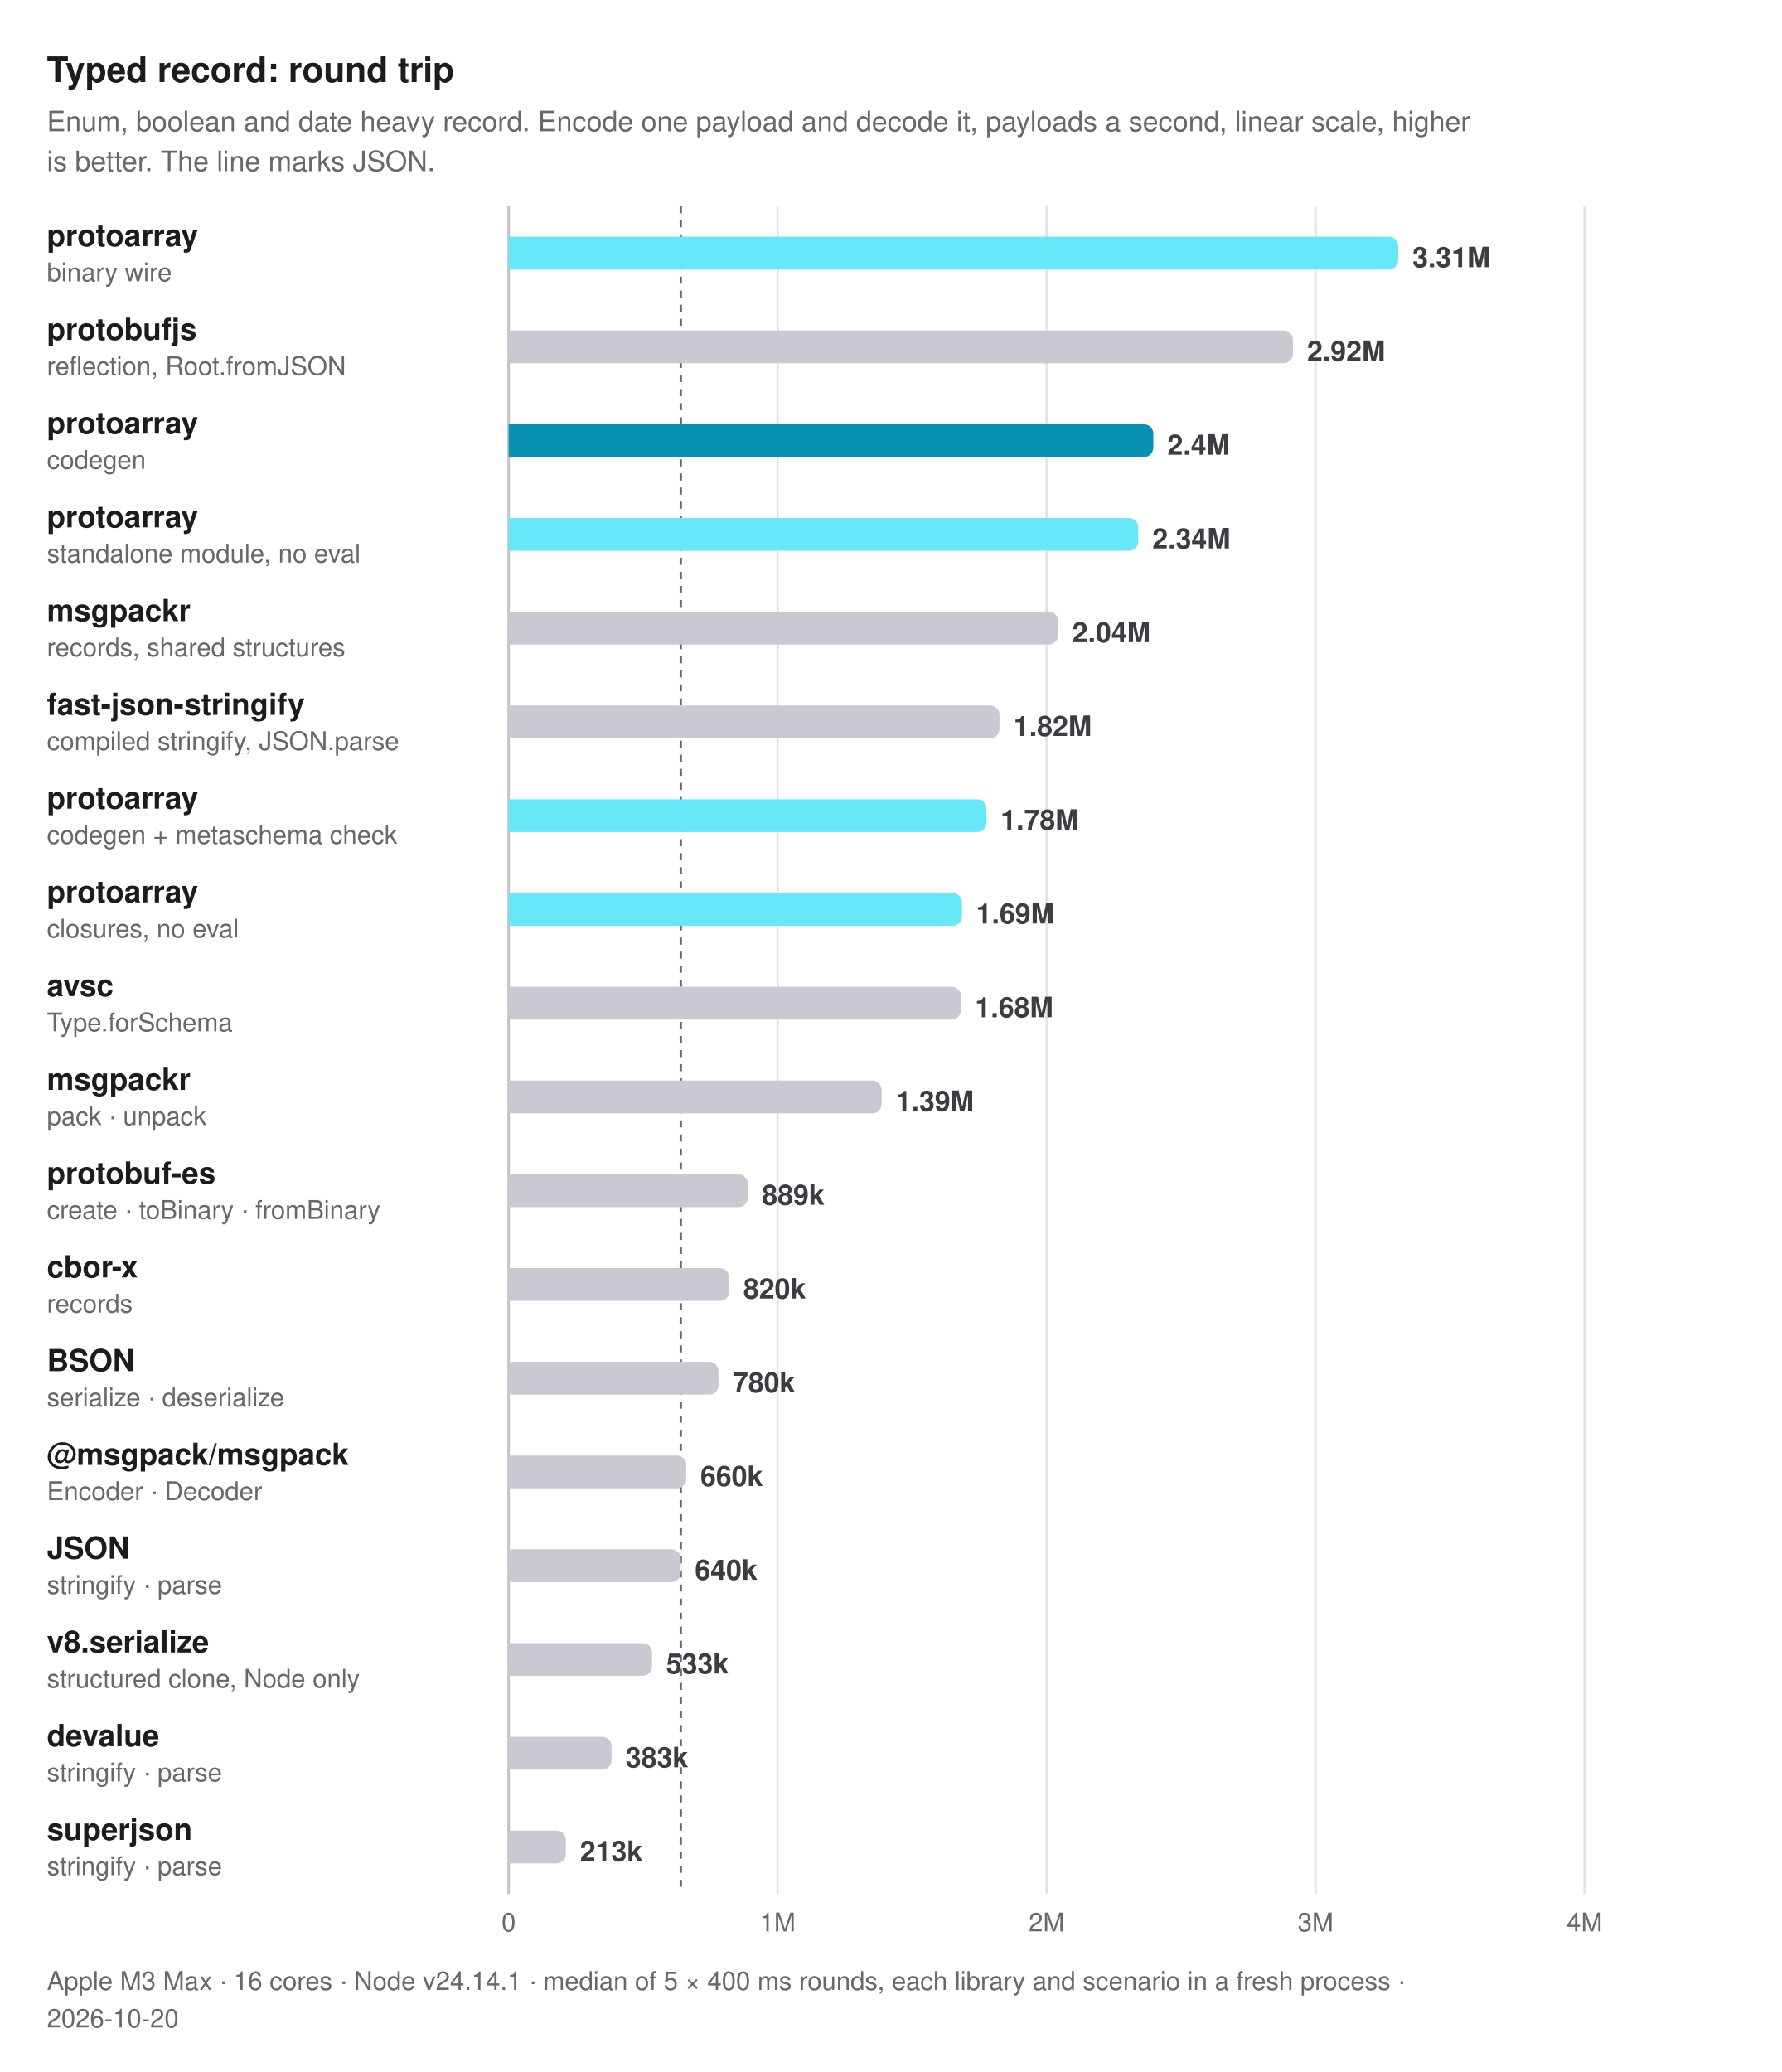
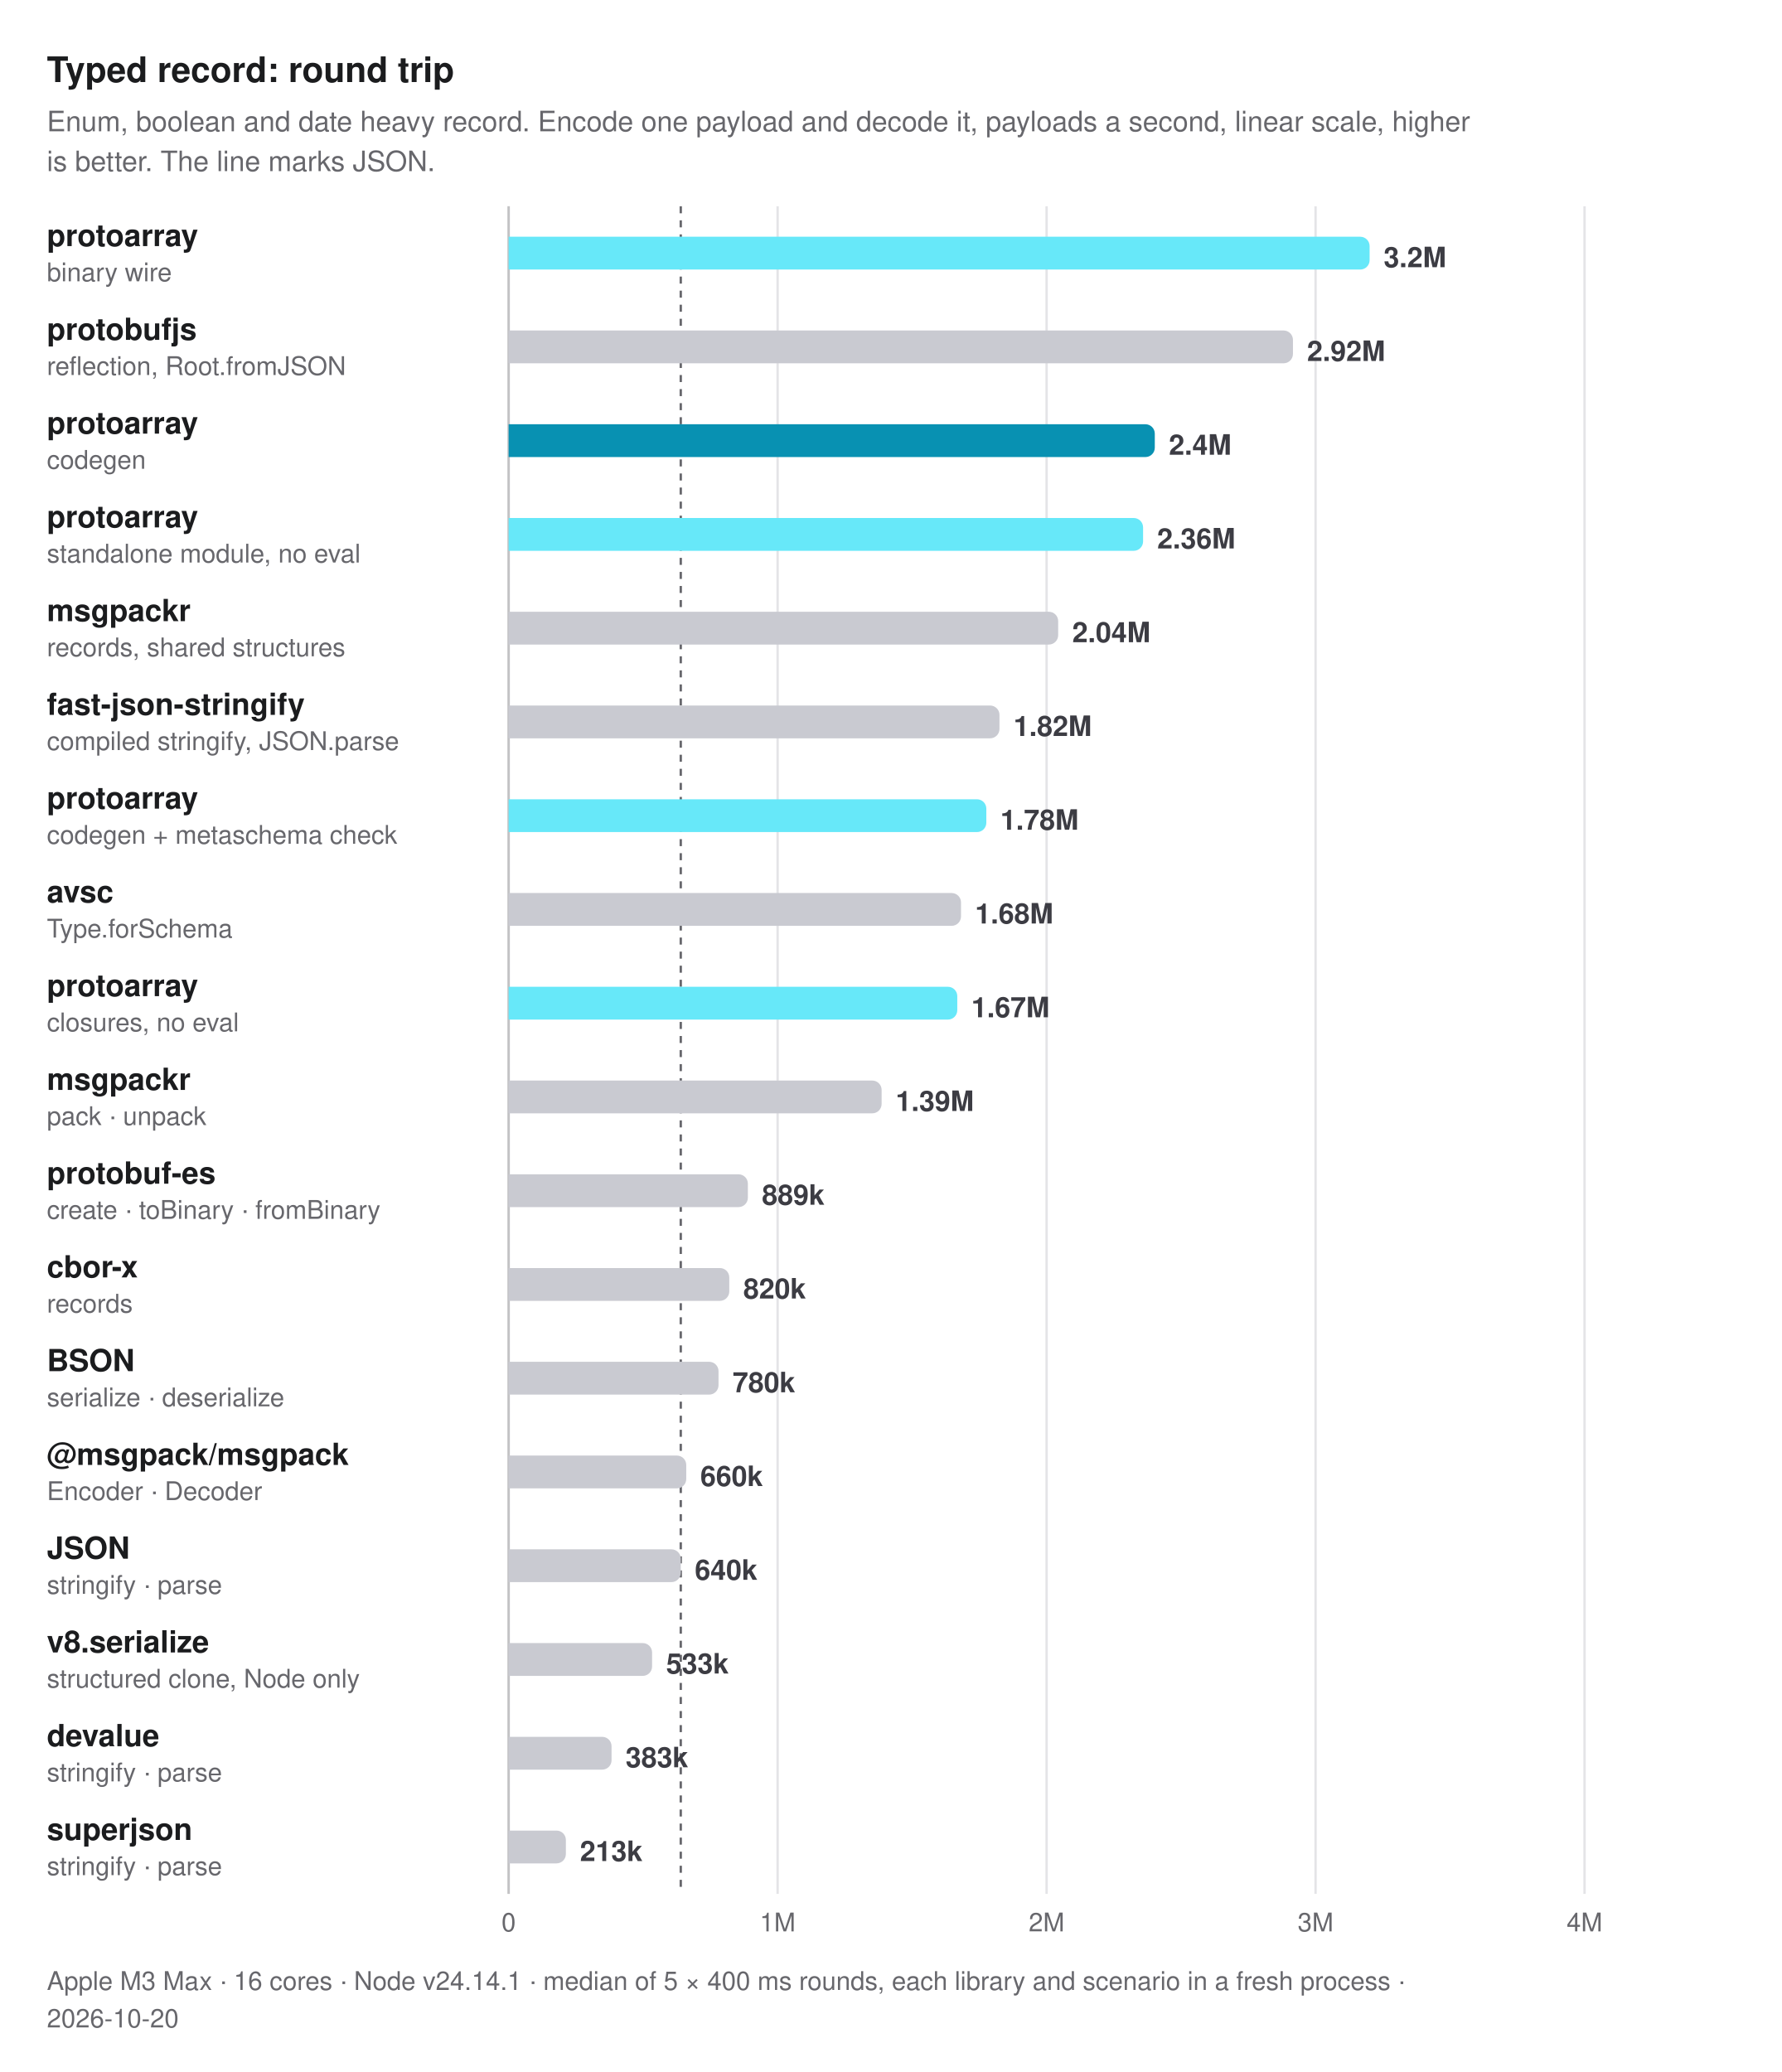
<svg xmlns="http://www.w3.org/2000/svg" width="760" height="884" viewBox="0 0 760 884" role="img" aria-label="Typed record: round trip. Enum, boolean and date heavy record. Encode one payload and decode it, payloads a second, linear scale, higher is better. The line marks JSON.">
  <style>
  text { font-family: -apple-system, BlinkMacSystemFont, "Segoe UI", Helvetica, Arial, sans-serif; }
  .title { font-size: 15px; font-weight: 700; fill: #1b1c1e; }
  .subtitle, .caption { font-size: 12px; fill: #67676c; }
  .caption { font-size: 11px; }
  .group { font-size: 11px; font-weight: 600; letter-spacing: 0.06em; fill: #67676c; }
  .label { font-size: 13px; font-weight: 600; fill: #1b1c1e; }
  .label.primary, .label.secondary { font-weight: 700; }
  .sublabel { font-size: 11px; fill: #67676c; }
  .value { font-size: 12px; font-weight: 600; fill: #3c3c43; font-variant-numeric: tabular-nums; }
  .value.small { font-size: 10px; }
  .legend { font-size: 11px; fill: #3c3c43; }
  .tick { font-size: 11px; fill: #67676c; font-variant-numeric: tabular-nums; }
  .grid { stroke: #e4e4e7; stroke-width: 1; }
  .axis { stroke: #c2c2c4; stroke-width: 1; }
  .ref { stroke: #67676c; stroke-width: 1; stroke-dasharray: 3 3; }
  .bar { fill: #c9cad1; }
  .bar.primary { fill: #0891b2; }
  .bar.secondary { fill: #67e8f9; }
  @media (prefers-color-scheme: dark) {
    .title, .label { fill: #dfdfd6; }
    .subtitle, .caption, .group, .sublabel, .tick { fill: #98989f; }
    .value, .legend { fill: #c2c2c4; }
    .grid { stroke: #2e2e32; }
    .axis { stroke: #48484c; }
    .ref { stroke: #98989f; }
    .bar { fill: #4a4b53; }
    .bar.primary { fill: #22d3ee; }
    .bar.secondary { fill: #0e7490; }
  }
</style>
  <text class="title" x="20" y="35">Typed record: round trip</text>
  <text class="subtitle" x="20" y="56">Enum, boolean and date heavy record. Encode one payload and decode it, payloads a second, linear scale, higher</text>
  <text class="subtitle" x="20" y="73">is better. The line marks JSON.</text>
  <line class="grid" x1="217" y1="88" x2="217" y2="808" />
  <text class="tick" x="217" y="824" text-anchor="middle">0</text>
  <line class="grid" x1="331.75" y1="88" x2="331.75" y2="808" />
  <text class="tick" x="331.75" y="824" text-anchor="middle">1M</text>
  <line class="grid" x1="446.5" y1="88" x2="446.5" y2="808" />
  <text class="tick" x="446.5" y="824" text-anchor="middle">2M</text>
  <line class="grid" x1="561.25" y1="88" x2="561.25" y2="808" />
  <text class="tick" x="561.25" y="824" text-anchor="middle">3M</text>
  <line class="grid" x1="676" y1="88" x2="676" y2="808" />
  <text class="tick" x="676" y="824" text-anchor="middle">4M</text>
  <line class="axis" x1="217" y1="88" x2="217" y2="808" />
  <line class="ref" x1="290.43" y1="88" x2="290.43" y2="808" />
  <g>
    <text class="label secondary" x="20" y="105">protoarray</text>
    <text class="sublabel" x="20" y="120">binary wire</text>
-     <path class="bar secondary" d="M217,101H592.568A4,4 0 0 1 596.568,105V111A4,4 0 0 1 592.568,115H217Z" />
-     <text class="value" x="602.568" y="114">3.31M</text>
+     <path class="bar secondary" d="M217,101H580.307A4,4 0 0 1 584.307,105V111A4,4 0 0 1 580.307,115H217Z" />
+     <text class="value" x="590.307" y="114">3.2M</text>
  </g>
  <g>
    <text class="label" x="20" y="145">protobufjs</text>
    <text class="sublabel" x="20" y="160">reflection, Root.fromJSON</text>
    <path class="bar" d="M217,141H547.601A4,4 0 0 1 551.601,145V151A4,4 0 0 1 547.601,155H217Z" />
    <text class="value" x="557.601" y="154">2.92M</text>
  </g>
  <g>
    <text class="label primary" x="20" y="185">protoarray</text>
    <text class="sublabel" x="20" y="200">codegen</text>
-     <path class="bar primary" d="M217,181H488.038A4,4 0 0 1 492.038,185V191A4,4 0 0 1 488.038,195H217Z" />
-     <text class="value" x="498.038" y="194">2.4M</text>
+     <path class="bar primary" d="M217,181H488.66A4,4 0 0 1 492.66,185V191A4,4 0 0 1 488.66,195H217Z" />
+     <text class="value" x="498.66" y="194">2.4M</text>
  </g>
  <g>
    <text class="label secondary" x="20" y="225">protoarray</text>
    <text class="sublabel" x="20" y="240">standalone module, no eval</text>
-     <path class="bar secondary" d="M217,221H481.598A4,4 0 0 1 485.598,225V231A4,4 0 0 1 481.598,235H217Z" />
-     <text class="value" x="491.598" y="234">2.34M</text>
+     <path class="bar secondary" d="M217,221H483.666A4,4 0 0 1 487.666,225V231A4,4 0 0 1 483.666,235H217Z" />
+     <text class="value" x="493.666" y="234">2.36M</text>
  </g>
  <g>
    <text class="label" x="20" y="265">msgpackr</text>
    <text class="sublabel" x="20" y="280">records, shared structures</text>
    <path class="bar" d="M217,261H447.441A4,4 0 0 1 451.441,265V271A4,4 0 0 1 447.441,275H217Z" />
    <text class="value" x="457.441" y="274">2.04M</text>
  </g>
  <g>
    <text class="label" x="20" y="305">fast-json-stringify</text>
    <text class="sublabel" x="20" y="320">compiled stringify, JSON.parse</text>
    <path class="bar" d="M217,301H422.399A4,4 0 0 1 426.399,305V311A4,4 0 0 1 422.399,315H217Z" />
    <text class="value" x="432.399" y="314">1.82M</text>
  </g>
  <g>
    <text class="label secondary" x="20" y="345">protoarray</text>
    <text class="sublabel" x="20" y="360">codegen + metaschema check</text>
-     <path class="bar secondary" d="M217,341H416.883A4,4 0 0 1 420.883,345V351A4,4 0 0 1 416.883,355H217Z" />
-     <text class="value" x="426.883" y="354">1.78M</text>
+     <path class="bar secondary" d="M217,341H416.789A4,4 0 0 1 420.789,345V351A4,4 0 0 1 416.789,355H217Z" />
+     <text class="value" x="426.789" y="354">1.78M</text>
  </g>
  <g>
-     <text class="label secondary" x="20" y="385">protoarray</text>
-     <text class="sublabel" x="20" y="400">closures, no eval</text>
-     <path class="bar secondary" d="M217,381H406.403A4,4 0 0 1 410.403,385V391A4,4 0 0 1 406.403,395H217Z" />
-     <text class="value" x="416.403" y="394">1.69M</text>
+     <text class="label" x="20" y="385">avsc</text>
+     <text class="sublabel" x="20" y="400">Type.forSchema</text>
+     <path class="bar" d="M217,381H405.989A4,4 0 0 1 409.989,385V391A4,4 0 0 1 405.989,395H217Z" />
+     <text class="value" x="415.989" y="394">1.68M</text>
  </g>
  <g>
-     <text class="label" x="20" y="425">avsc</text>
-     <text class="sublabel" x="20" y="440">Type.forSchema</text>
-     <path class="bar" d="M217,421H405.989A4,4 0 0 1 409.989,425V431A4,4 0 0 1 405.989,435H217Z" />
-     <text class="value" x="415.989" y="434">1.68M</text>
+     <text class="label secondary" x="20" y="425">protoarray</text>
+     <text class="sublabel" x="20" y="440">closures, no eval</text>
+     <path class="bar secondary" d="M217,421H404.397A4,4 0 0 1 408.397,425V431A4,4 0 0 1 404.397,435H217Z" />
+     <text class="value" x="414.397" y="434">1.67M</text>
  </g>
  <g>
    <text class="label" x="20" y="465">msgpackr</text>
    <text class="sublabel" x="20" y="480">pack · unpack</text>
    <path class="bar" d="M217,461H372.118A4,4 0 0 1 376.118,465V471A4,4 0 0 1 372.118,475H217Z" />
    <text class="value" x="382.118" y="474">1.39M</text>
  </g>
  <g>
    <text class="label" x="20" y="505">protobuf-es</text>
    <text class="sublabel" x="20" y="520">create · toBinary · fromBinary</text>
    <path class="bar" d="M217,501H315.06A4,4 0 0 1 319.06,505V511A4,4 0 0 1 315.06,515H217Z" />
    <text class="value" x="325.06" y="514">889k</text>
  </g>
  <g>
    <text class="label" x="20" y="545">cbor-x</text>
    <text class="sublabel" x="20" y="560">records</text>
    <path class="bar" d="M217,541H307.126A4,4 0 0 1 311.126,545V551A4,4 0 0 1 307.126,555H217Z" />
    <text class="value" x="317.126" y="554">820k</text>
  </g>
  <g>
    <text class="label" x="20" y="585">BSON</text>
    <text class="sublabel" x="20" y="600">serialize · deserialize</text>
    <path class="bar" d="M217,581H302.54A4,4 0 0 1 306.54,585V591A4,4 0 0 1 302.54,595H217Z" />
    <text class="value" x="312.54" y="594">780k</text>
  </g>
  <g>
    <text class="label" x="20" y="625">@msgpack/msgpack</text>
    <text class="sublabel" x="20" y="640">Encoder · Decoder</text>
    <path class="bar" d="M217,621H288.769A4,4 0 0 1 292.769,625V631A4,4 0 0 1 288.769,635H217Z" />
    <text class="value" x="298.769" y="634">660k</text>
  </g>
  <g>
    <text class="label" x="20" y="665">JSON</text>
    <text class="sublabel" x="20" y="680">stringify · parse</text>
    <path class="bar" d="M217,661H286.43A4,4 0 0 1 290.43,665V671A4,4 0 0 1 286.43,675H217Z" />
    <text class="value" x="296.43" y="674">640k</text>
  </g>
  <g>
    <text class="label" x="20" y="705">v8.serialize</text>
    <text class="sublabel" x="20" y="720">structured clone, Node only</text>
    <path class="bar" d="M217,701H274.194A4,4 0 0 1 278.194,705V711A4,4 0 0 1 274.194,715H217Z" />
    <text class="value" x="284.194" y="714">533k</text>
  </g>
  <g>
    <text class="label" x="20" y="745">devalue</text>
    <text class="sublabel" x="20" y="760">stringify · parse</text>
    <path class="bar" d="M217,741H256.901A4,4 0 0 1 260.901,745V751A4,4 0 0 1 256.901,755H217Z" />
    <text class="value" x="266.901" y="754">383k</text>
  </g>
  <g>
    <text class="label" x="20" y="785">superjson</text>
    <text class="sublabel" x="20" y="800">stringify · parse</text>
    <path class="bar" d="M217,781H237.415A4,4 0 0 1 241.415,785V791A4,4 0 0 1 237.415,795H217Z" />
    <text class="value" x="247.415" y="794">213k</text>
  </g>
  <text class="caption" x="20" y="849">Apple M3 Max · 16 cores · Node v24.14.1 · median of 5 × 400 ms rounds, each library and scenario in a fresh process ·</text>
  <text class="caption" x="20" y="865">2026-10-20</text>
</svg>
